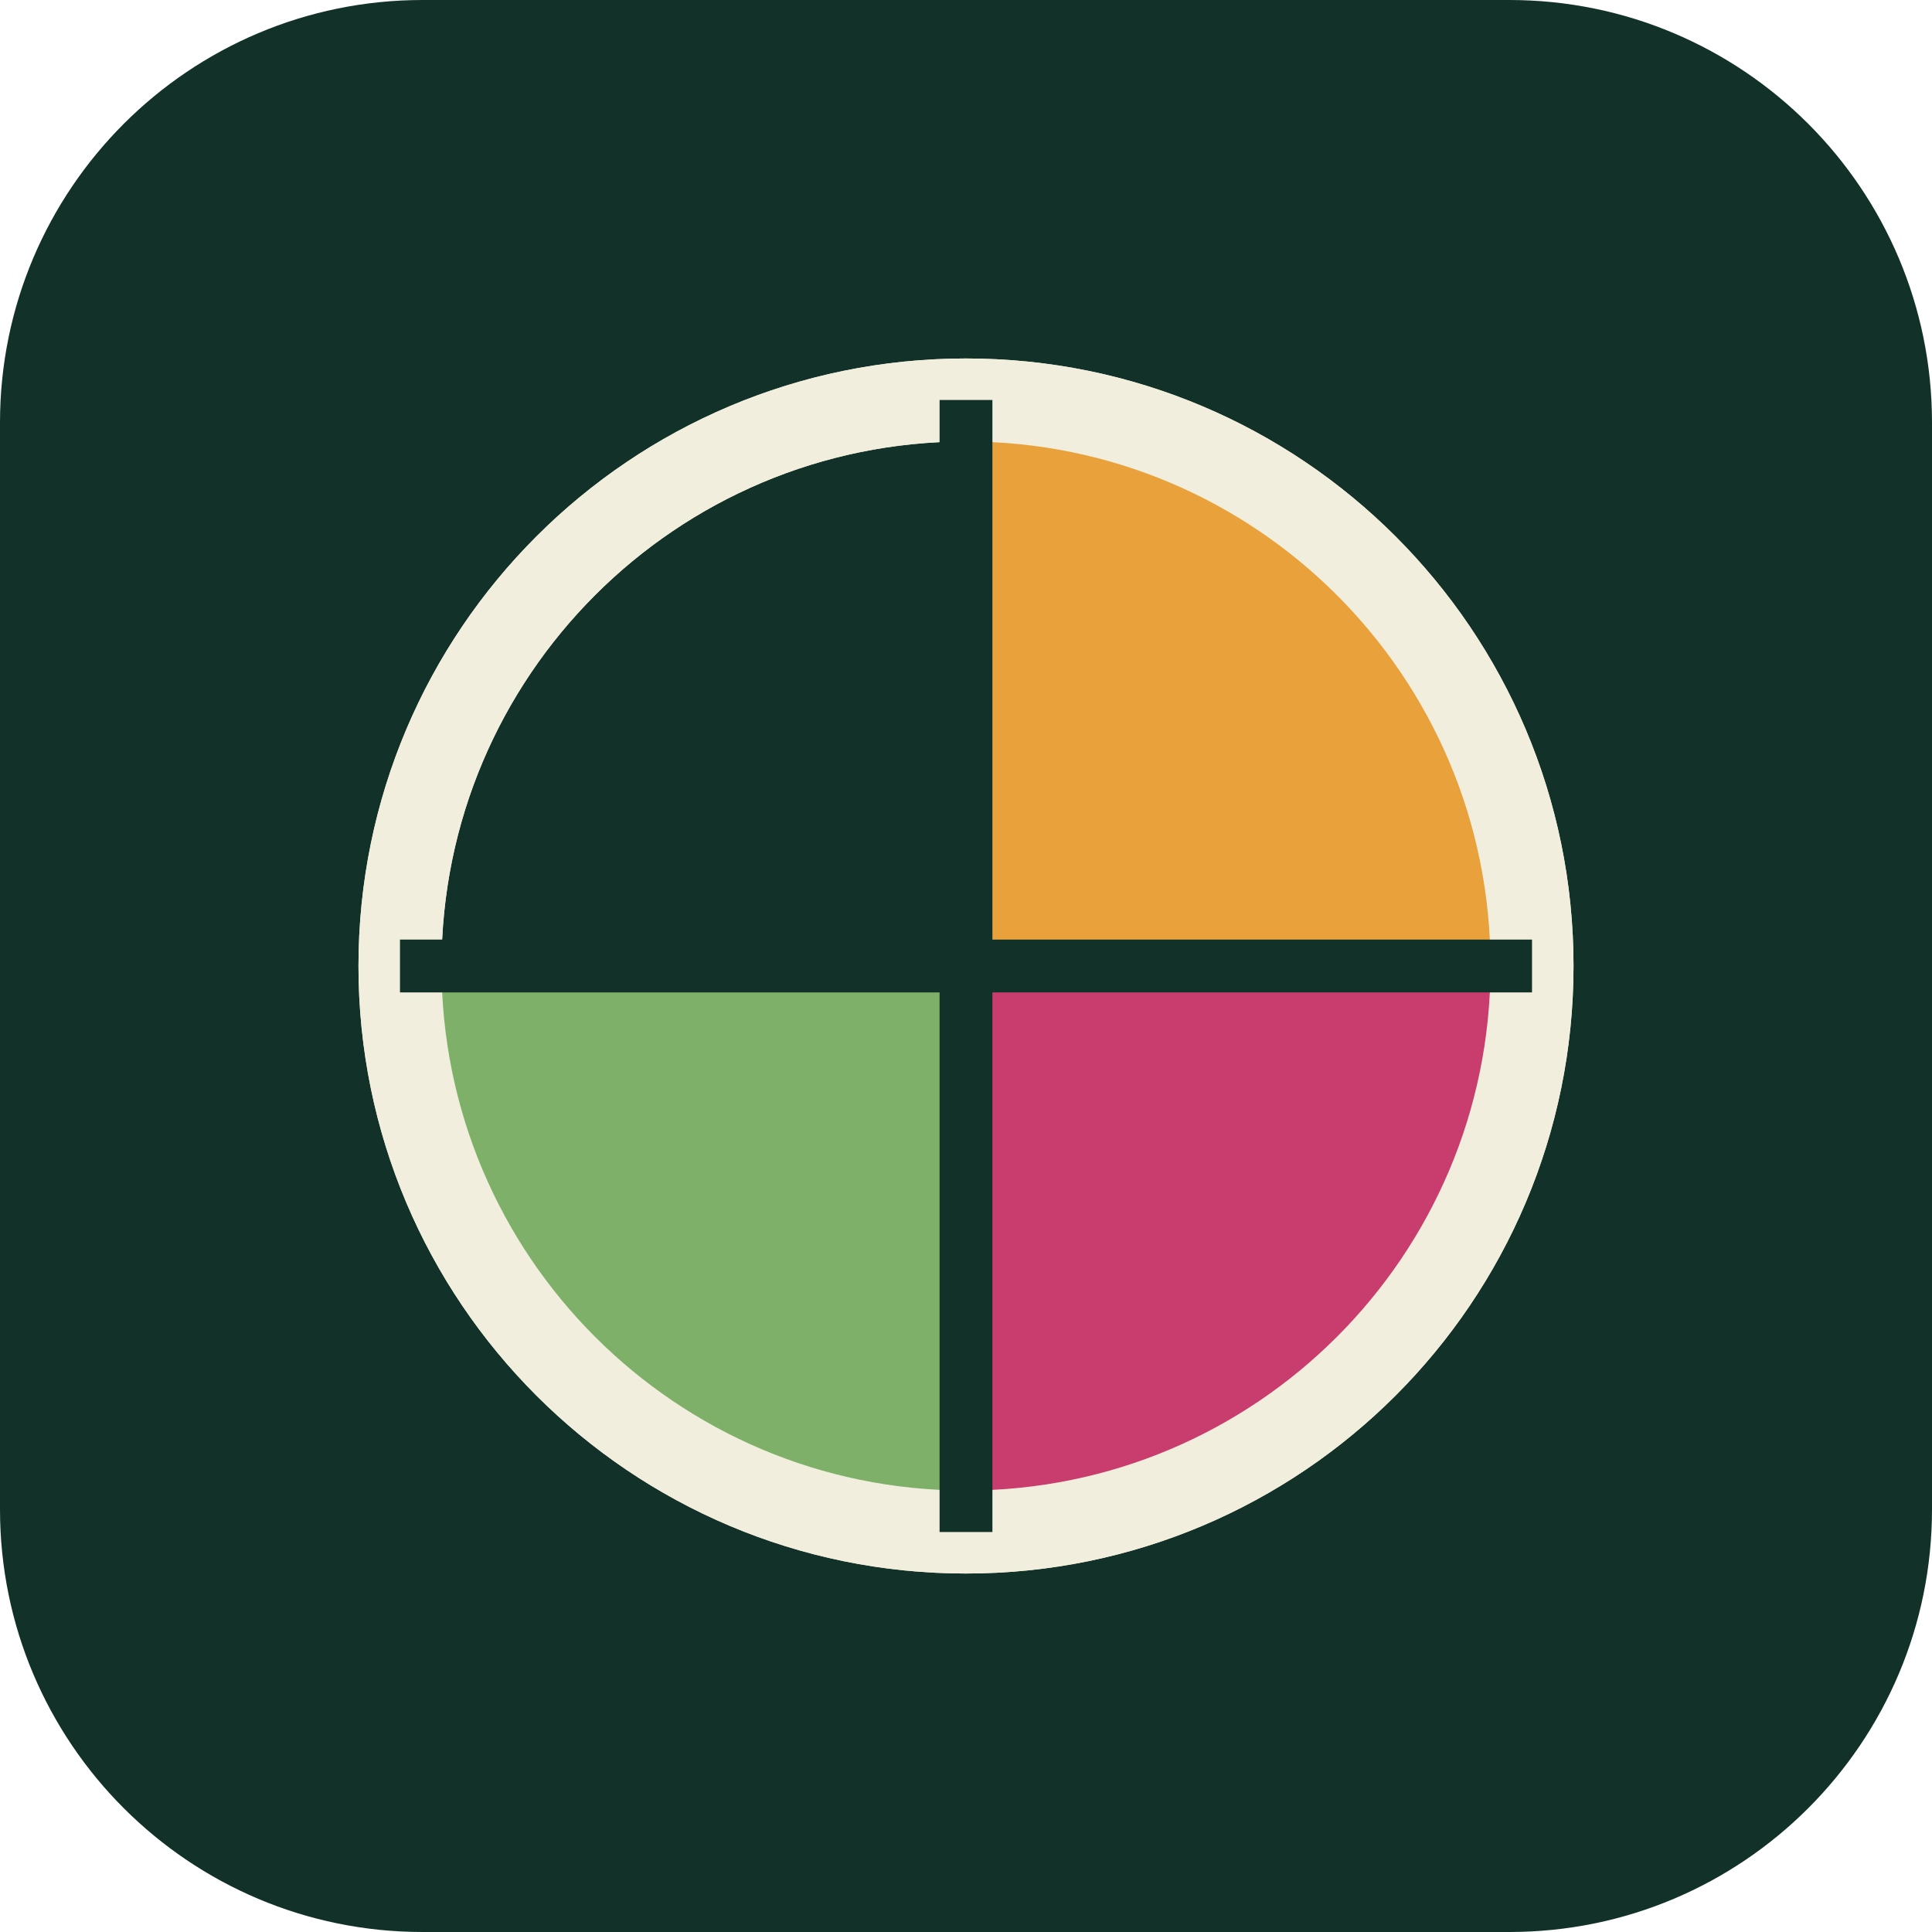
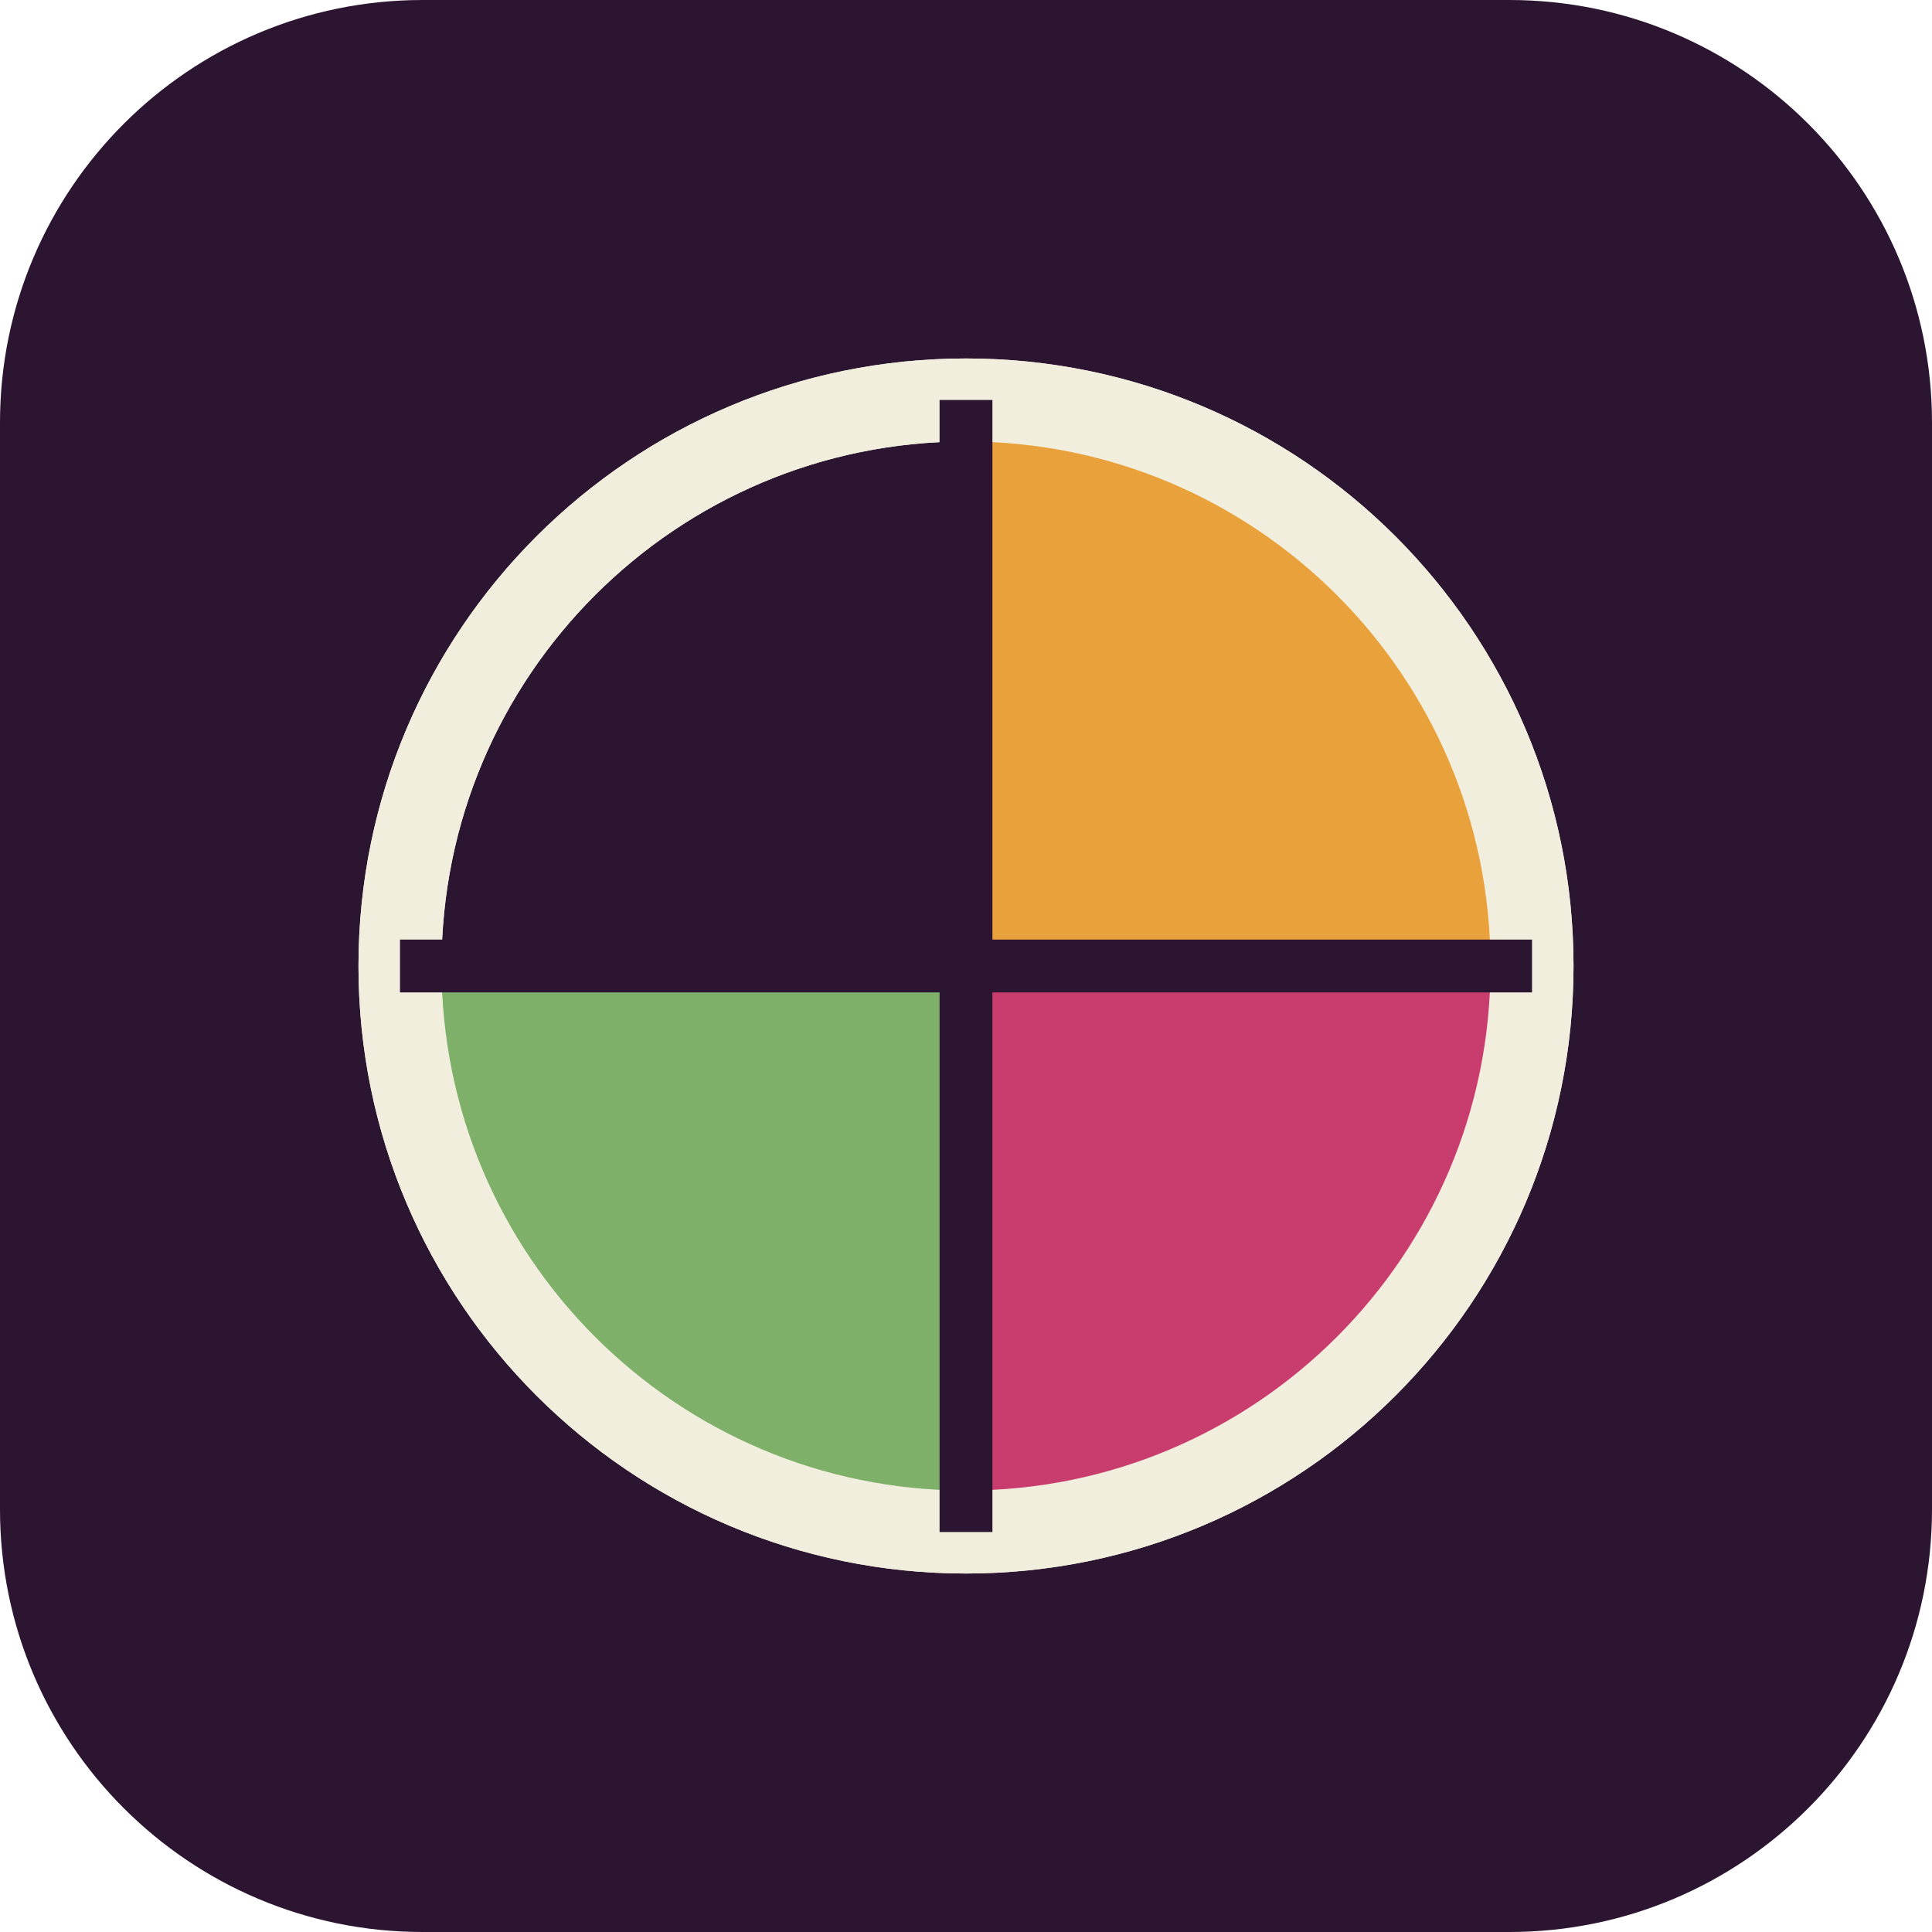
<svg xmlns="http://www.w3.org/2000/svg" viewBox="0 0 512 512">
-   <rect width="512" height="512" rx="112" fill="#123128" />
+   <rect width="512" height="512" rx="112" fill="#2b1531" />
  <circle cx="256" cy="256" r="150" fill="none" stroke="#F1EEDD" stroke-width="22" />
  <path d="M256 106a150 150 0 0 1 150 150H256z" fill="#E9A23B" />
  <path d="M406 256a150 150 0 0 1-150 150V256z" fill="#C93C6E" />
  <path d="M256 406a150 150 0 0 1-150-150h150z" fill="#7FB069" />
  <circle cx="256" cy="256" r="150" fill="none" stroke="#F1EEDD" stroke-width="22" />
-   <path d="M256 106v300M106 256h300" stroke="#123128" stroke-width="14" />
+   <path d="M256 106v300M106 256h300" stroke="#2b1531" stroke-width="14" />
</svg>
